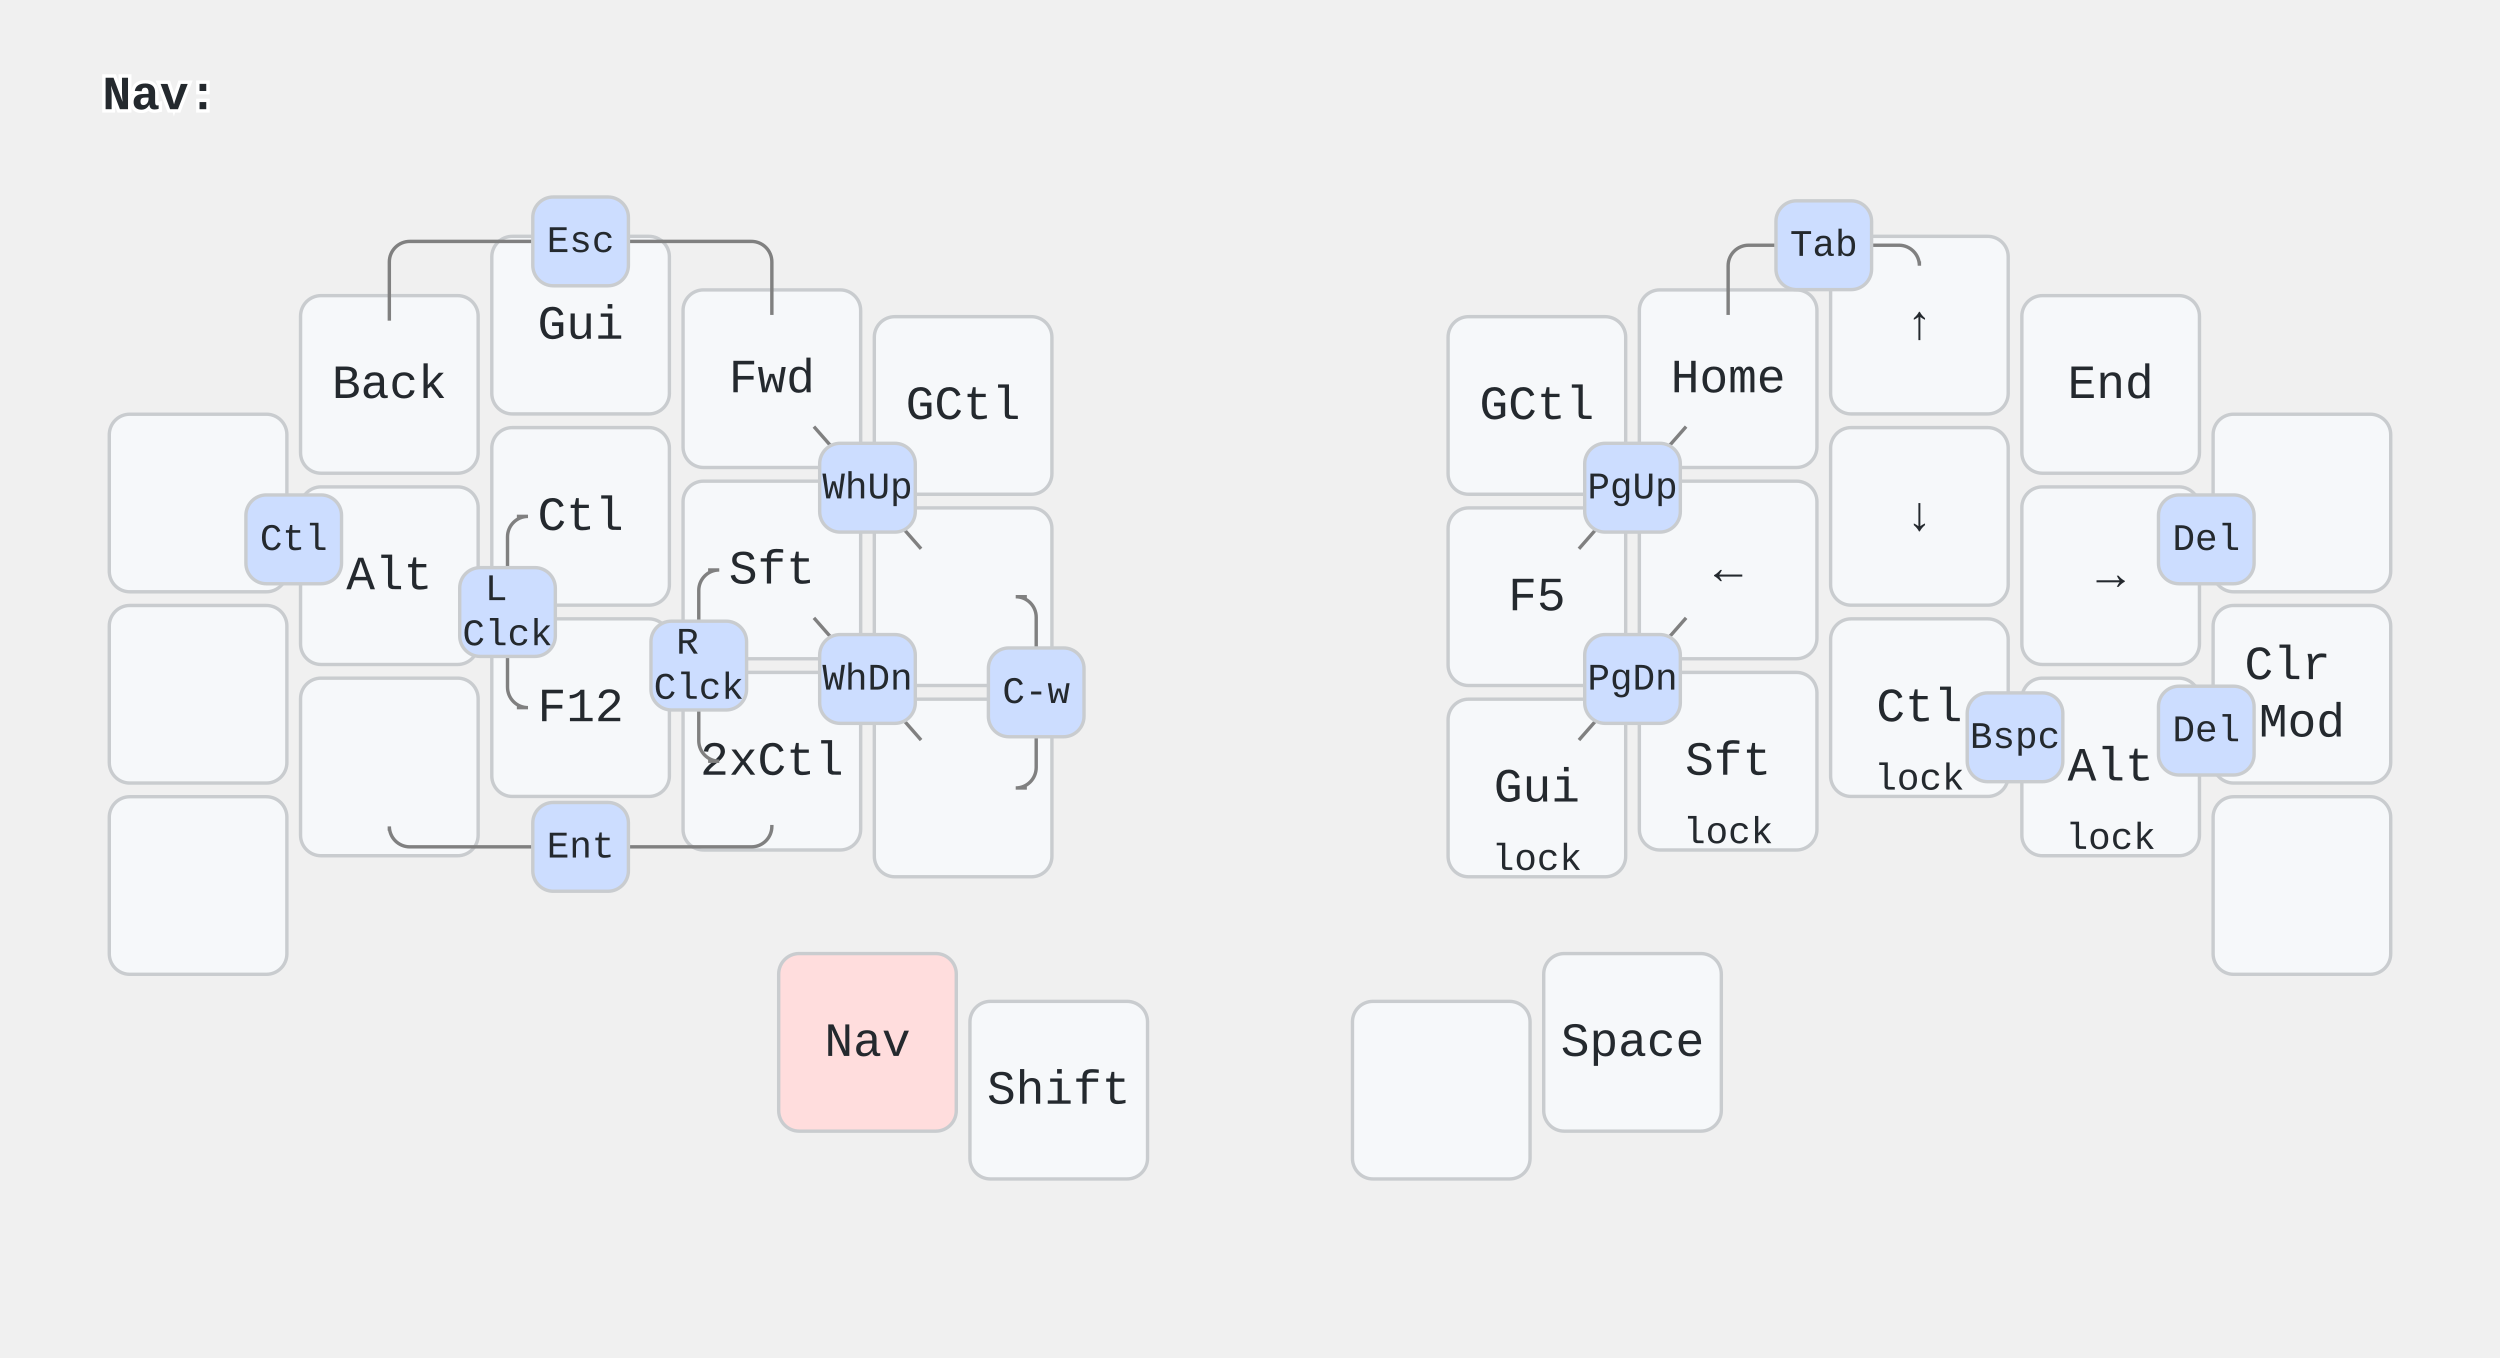
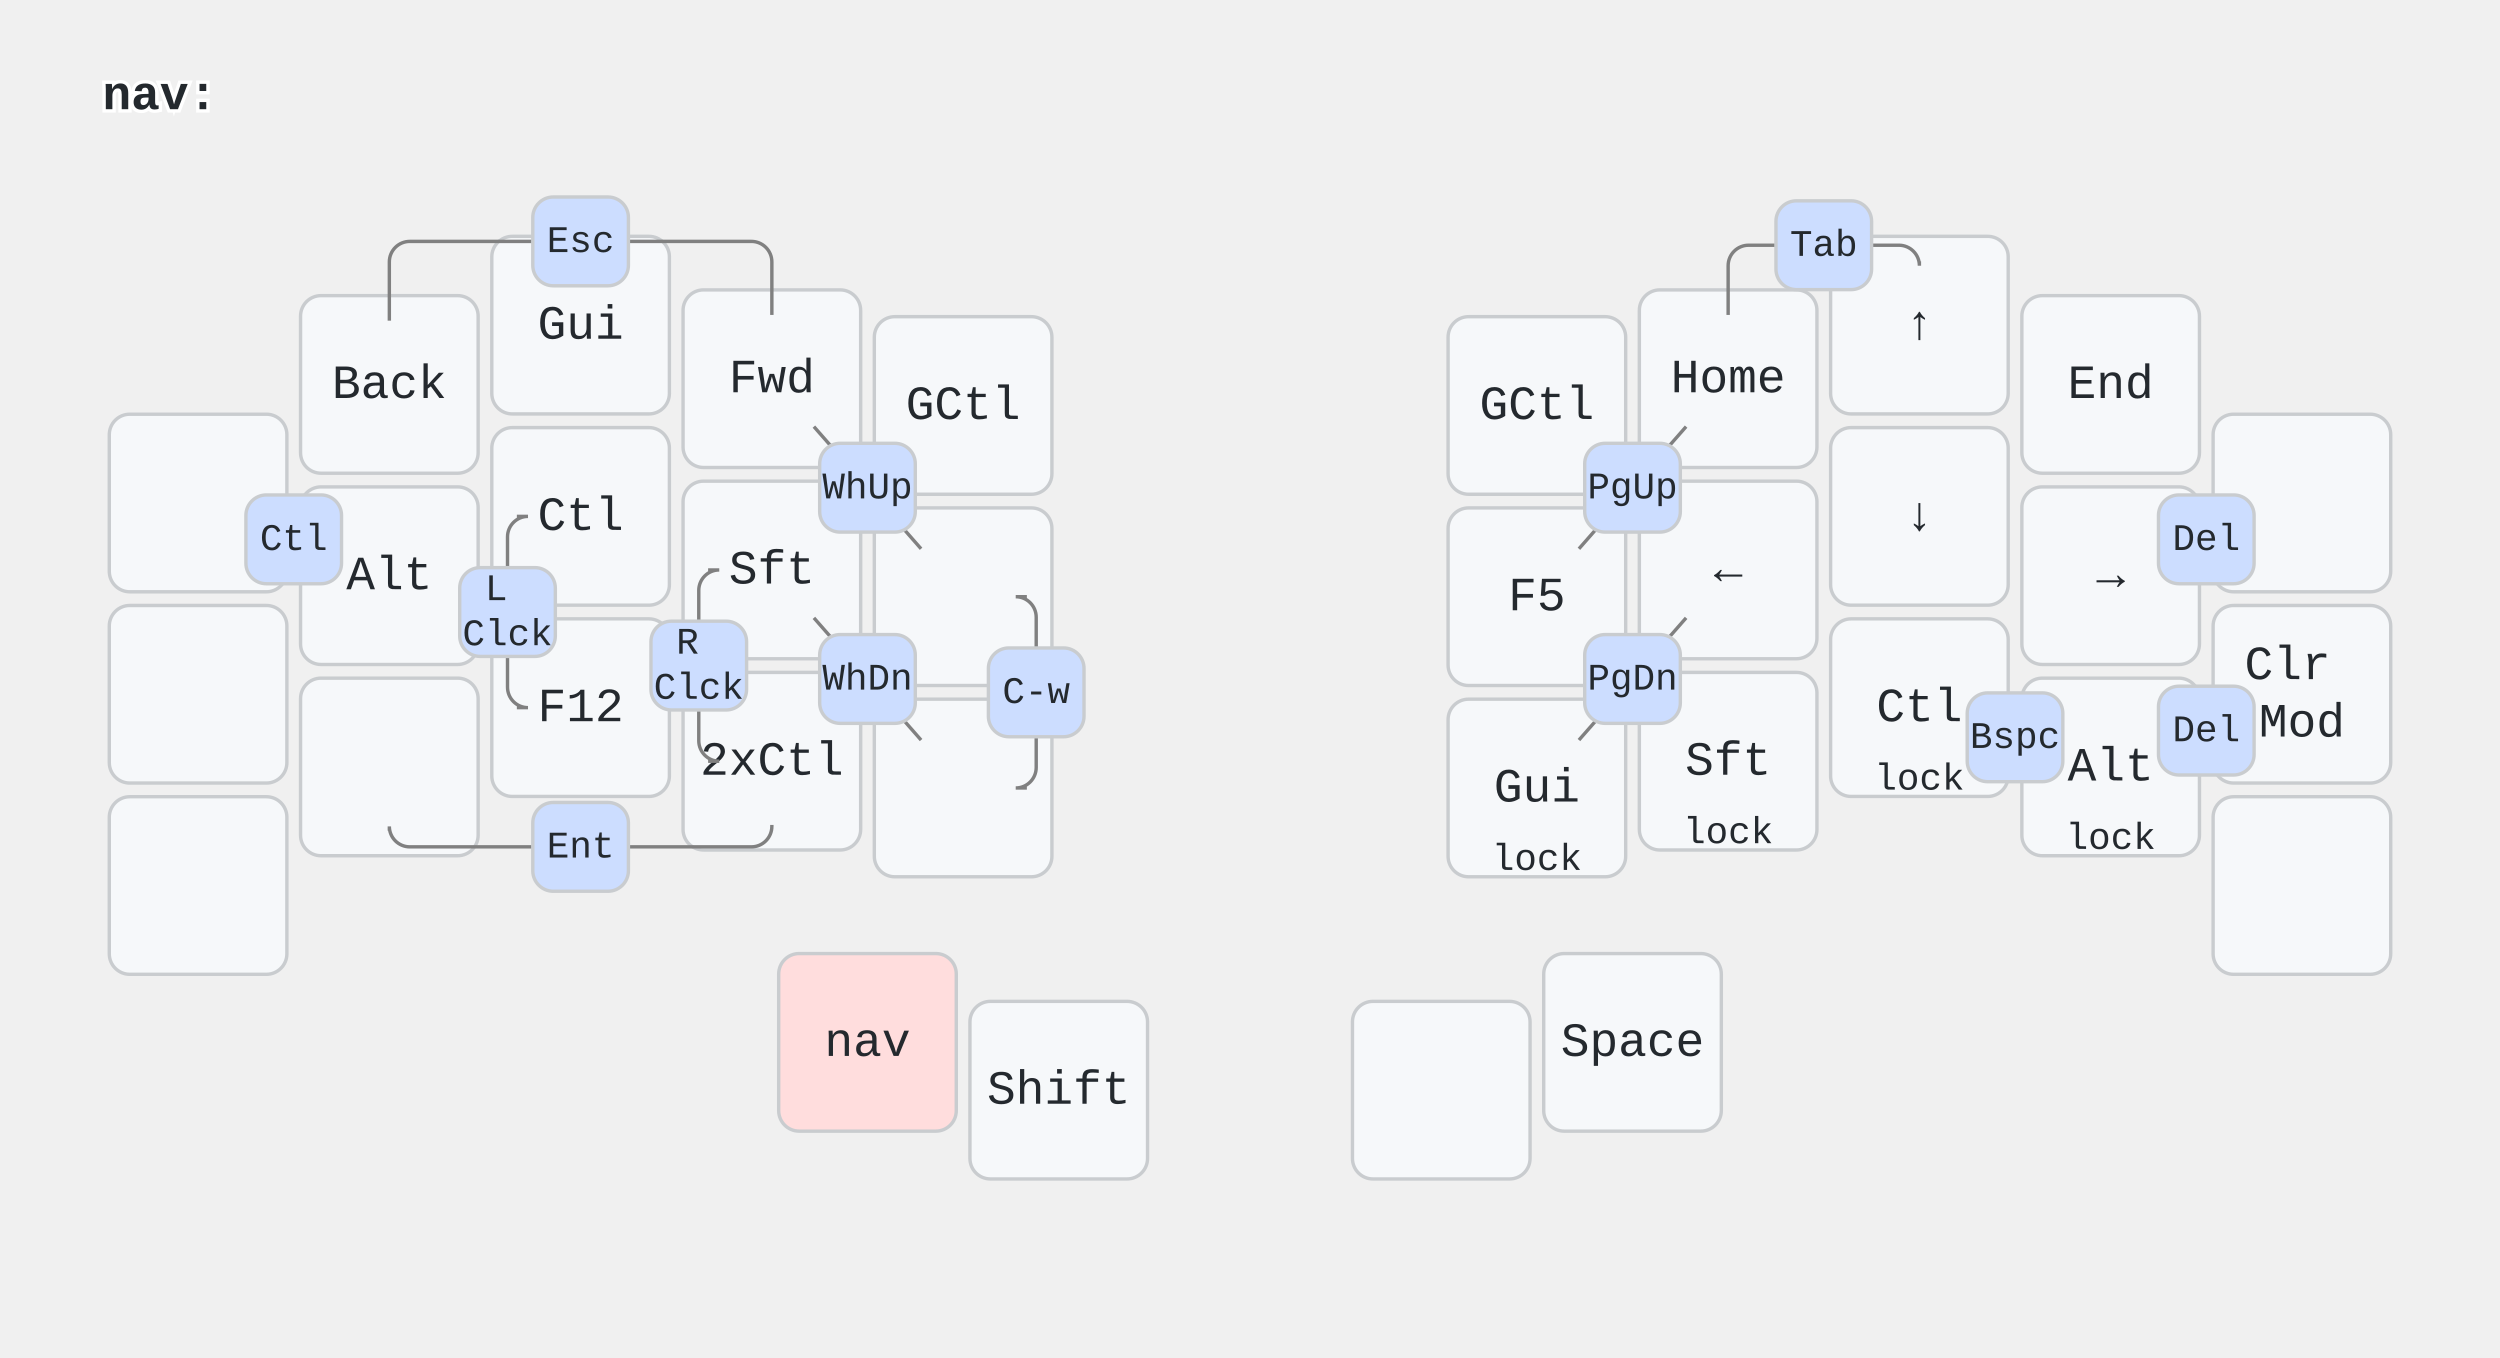
<svg xmlns="http://www.w3.org/2000/svg" width="732.0" height="397.6" viewBox="0 0 732.0 397.6">
  <style>/* font and background color specifications */
svg {
    font-family: SFMono-Regular,Consolas,Liberation Mono,Menlo,monospace;
    font-size: 14px;
    font-kerning: normal;
    text-rendering: optimizeLegibility;
    fill: #24292e;
}

/* default key styling */
rect {
    fill: #f6f8fa;
    stroke: #c9cccf;
    stroke-width: 1;
}

/* color accent for combo boxes */
rect.combo {
    fill: #cdf;
}

/* color accent for held keys */
rect.held, rect.combo.held {
    fill: #fdd;
}

/* color accent for ghost (optional) keys */
rect.ghost, rect.combo.ghost {
    fill: #ddd;
}

text {
    text-anchor: middle;
    dominant-baseline: middle;
}

/* styling for layer labels */
text.label {
    font-weight: bold;
    text-anchor: start;
    stroke: white;
    stroke-width: 2;
    paint-order: stroke;
}

/* styling for combo tap, and key hold/shifted label text */
text.combo, text.hold, text.shifted {
    font-size: 11px;
}

text.hold {
    text-anchor: middle;
    dominant-baseline: auto;
}

text.shifted {
    text-anchor: middle;
    dominant-baseline: hanging;
}

/* styling for hold/shifted label text in combo box */
text.combo.hold, text.combo.shifted {
    font-size: 8px;
}

/* styling for combo dendrons */
path {
    stroke-width: 1;
    stroke: gray;
    fill: none;
}
</style>
-   <g class="layer-Nav">
-     <text x="30.0" y="28.0" class="label">Nav:</text>
+   <g class="layer-nav">
+     <text x="30.0" y="28.0" class="label">nav:</text>
    <rect rx="6.0" ry="6.0" x="32.0" y="121.28" width="52.0" height="52.0" class="" />
    <rect rx="6.0" ry="6.0" x="88.0" y="86.56" width="52.0" height="52.0" class="" />
    <text x="114.0" y="112.56" class="tap">Back</text>
    <rect rx="6.0" ry="6.0" x="144.0" y="69.2" width="52.0" height="52.0" class="" />
    <text x="170.0" y="95.2" class="tap">Gui</text>
    <rect rx="6.0" ry="6.0" x="200.0" y="84.88" width="52.0" height="52.0" class="" />
    <text x="226.0" y="110.88" class="tap">Fwd</text>
    <rect rx="6.0" ry="6.0" x="256.0" y="92.72" width="52.0" height="52.0" class="" />
    <text x="282.0" y="118.72" class="tap">GCtl</text>
    <rect rx="6.0" ry="6.0" x="424.0" y="92.72" width="52.0" height="52.0" class="" />
    <text x="450.0" y="118.72" class="tap">GCtl</text>
    <rect rx="6.0" ry="6.0" x="480.0" y="84.88" width="52.0" height="52.0" class="" />
    <text x="506.0" y="110.88" class="tap">Home</text>
    <rect rx="6.0" ry="6.0" x="536.0" y="69.2" width="52.0" height="52.0" class="" />
    <text x="562.0" y="95.2" class="tap">↑</text>
    <rect rx="6.0" ry="6.0" x="592.0" y="86.56" width="52.0" height="52.0" class="" />
    <text x="618.0" y="112.56" class="tap">End</text>
    <rect rx="6.0" ry="6.0" x="648.0" y="121.28" width="52.0" height="52.0" class="" />
    <rect rx="6.0" ry="6.0" x="32.0" y="177.28" width="52.0" height="52.0" class="" />
    <rect rx="6.0" ry="6.0" x="88.0" y="142.56" width="52.0" height="52.0" class="" />
    <text x="114.0" y="168.56" class="tap">Alt</text>
    <rect rx="6.0" ry="6.0" x="144.0" y="125.2" width="52.0" height="52.0" class="" />
    <text x="170.0" y="151.2" class="tap">Ctl</text>
    <rect rx="6.0" ry="6.0" x="200.0" y="140.88" width="52.0" height="52.0" class="" />
    <text x="226.0" y="166.88" class="tap">Sft</text>
    <rect rx="6.0" ry="6.0" x="256.0" y="148.72" width="52.0" height="52.0" class="" />
    <rect rx="6.0" ry="6.0" x="424.0" y="148.72" width="52.0" height="52.0" class="" />
    <text x="450.0" y="174.72" class="tap">F5</text>
    <rect rx="6.0" ry="6.0" x="480.0" y="140.88" width="52.0" height="52.0" class="" />
    <text x="506.0" y="166.88" class="tap">←</text>
    <rect rx="6.0" ry="6.0" x="536.0" y="125.2" width="52.0" height="52.0" class="" />
    <text x="562.0" y="151.2" class="tap">↓</text>
    <rect rx="6.0" ry="6.0" x="592.0" y="142.56" width="52.0" height="52.0" class="" />
    <text x="618.0" y="168.56" class="tap">→</text>
    <rect rx="6.0" ry="6.0" x="648.0" y="177.28" width="52.0" height="52.0" class="" />
    <text x="674.0" y="203.28" class="tap">
      <tspan x="674.0" dy="-0.6em">Clr</tspan>
      <tspan x="674.0" dy="1.2em">Mod</tspan>
    </text>
    <rect rx="6.0" ry="6.0" x="32.0" y="233.28" width="52.0" height="52.0" class="" />
    <rect rx="6.0" ry="6.0" x="88.0" y="198.56" width="52.0" height="52.0" class="" />
    <rect rx="6.0" ry="6.0" x="144.0" y="181.2" width="52.0" height="52.0" class="" />
    <text x="170.0" y="207.2" class="tap">F12</text>
    <rect rx="6.0" ry="6.0" x="200.0" y="196.88" width="52.0" height="52.0" class="" />
    <text x="226.0" y="222.88" class="tap">2xCtl</text>
    <rect rx="6.0" ry="6.0" x="256.0" y="204.72" width="52.0" height="52.0" class="" />
    <rect rx="6.0" ry="6.0" x="424.0" y="204.72" width="52.0" height="52.0" class="" />
    <text x="450.0" y="230.72" class="tap">Gui</text>
    <text x="450.0" y="254.72" class="hold">lock</text>
    <rect rx="6.0" ry="6.0" x="480.0" y="196.88" width="52.0" height="52.0" class="" />
    <text x="506.0" y="222.88" class="tap">Sft</text>
    <text x="506.0" y="246.88" class="hold">lock</text>
    <rect rx="6.0" ry="6.0" x="536.0" y="181.2" width="52.0" height="52.0" class="" />
    <text x="562.0" y="207.2" class="tap">Ctl</text>
    <text x="562.0" y="231.2" class="hold">lock</text>
    <rect rx="6.0" ry="6.0" x="592.0" y="198.56" width="52.0" height="52.0" class="" />
    <text x="618.0" y="224.56" class="tap">Alt</text>
    <text x="618.0" y="248.56" class="hold">lock</text>
    <rect rx="6.0" ry="6.0" x="648.0" y="233.28" width="52.0" height="52.0" class="" />
    <rect rx="6.0" ry="6.0" x="228.0" y="279.2" width="52.0" height="52.0" class="held" />
-     <text x="254.0" y="305.2" class="held tap">Nav</text>
+     <text x="254.0" y="305.2" class="held tap">nav</text>
    <rect rx="6.0" ry="6.0" x="284.0" y="293.2" width="52.0" height="52.0" class="" />
    <text x="310.0" y="319.2" class="tap">Shift</text>
    <rect rx="6.0" ry="6.0" x="396.0" y="293.2" width="52.0" height="52.0" class="" />
    <rect rx="6.0" ry="6.0" x="452.0" y="279.2" width="52.0" height="52.0" class="" />
    <text x="478.0" y="305.2" class="tap">Space</text>
    <path d="M170.0,70.68 h-50.0 a6.0,6.0 0 0 0 -6.0,6.0 v17.213" />
    <path d="M170.0,70.68 h50.0 a6.0,6.0 0 0 1 6.0,6.0 v15.533" />
    <rect rx="6.0" ry="6.0" x="156.0" y="57.68" width="28.0" height="26.0" class="combo" />
    <text x="170.0" y="70.68" class="combo">Esc</text>
    <path d="M534.0,71.8 h-22.0 a6.0,6.0 0 0 0 -6.0,6.0 v14.413" />
    <path d="M534.0,71.8 h22.0 a6.0,6.0 0 0 1 6.0,6.0 v-1.267" />
    <rect rx="6.0" ry="6.0" x="520.0" y="58.8" width="28.0" height="26.0" class="combo" />
    <text x="534.0" y="71.8" class="combo">Tab</text>
    <path d="M170.0,247.96 h-50.0 a6.0,6.0 0 0 1 -6.0,-6.0 v1.267" />
    <path d="M170.0,247.96 h50.0 a6.0,6.0 0 0 0 6.0,-6.0 v-0.413" />
    <rect rx="6.0" ry="6.0" x="156.0" y="234.96" width="28.0" height="26.0" class="combo" />
    <text x="170.0" y="247.96" class="combo">Ent</text>
    <rect rx="6.0" ry="6.0" x="576.0" y="202.88" width="28.0" height="26.0" class="combo" />
    <text x="590.0" y="215.88" class="combo">Bspc</text>
    <path d="M148.6,179.2 v-22.0 a6.0,6.0 0 0 1 6.0,-6.0 h-3.267" />
    <path d="M148.6,179.2 v22.0 a6.0,6.0 0 0 0 6.0,6.0 h-3.267" />
    <rect rx="6.0" ry="6.0" x="134.6" y="166.2" width="28.0" height="26.0" class="combo" />
    <text x="148.6" y="179.2" class="combo">
      <tspan x="148.6" dy="-0.6em">L</tspan>
      <tspan x="148.6" dy="1.2em">Clck</tspan>
    </text>
    <path d="M204.6,194.88 v-22.0 a6.0,6.0 0 0 1 6.0,-6.0 h-3.267" />
    <path d="M204.6,194.88 v22.0 a6.0,6.0 0 0 0 6.0,6.0 h-3.267" />
    <rect rx="6.0" ry="6.0" x="190.6" y="181.88" width="28.0" height="26.0" class="combo" />
    <text x="204.6" y="194.88" class="combo">
      <tspan x="204.6" dy="-0.6em">R</tspan>
      <tspan x="204.6" dy="1.2em">Clck</tspan>
    </text>
    <path d="M303.4,202.72 v-22 a6.0,6.0 0 0 0 -6.0,-6.0 h3.267" />
    <path d="M303.4,202.72 v22.0 a6.0,6.0 0 0 1 -6.0,6.0 h3.267" />
    <rect rx="6.0" ry="6.0" x="289.4" y="189.72" width="28.0" height="26.0" class="combo" />
    <text x="303.4" y="202.72" class="combo">C-w</text>
    <path d="M86.0,157.92 l-10.551,-4.009" />
    <path d="M86.0,157.92 l10.551,4.009" />
    <rect rx="6.0" ry="6.0" x="72.0" y="144.92" width="28.0" height="26.0" class="combo" />
    <text x="86.0" y="157.92" class="combo">Ctl</text>
    <path d="M254.0,142.8 l-15.69,-17.887" />
    <path d="M254.0,142.8 l15.69,17.887" />
    <rect rx="6.0" ry="6.0" x="240.0" y="129.8" width="28.0" height="26.0" class="combo" />
    <text x="254.0" y="142.8" class="combo">WhUp</text>
    <path d="M478.0,142.8 l15.69,-17.887" />
    <path d="M478.0,142.8 l-15.69,17.887" />
    <rect rx="6.0" ry="6.0" x="464.0" y="129.8" width="28.0" height="26.0" class="combo" />
    <text x="478.0" y="142.8" class="combo">PgUp</text>
    <path d="M646.0,157.92 l10.551,-4.009" />
    <path d="M646.0,157.92 l-10.551,4.009" />
    <rect rx="6.0" ry="6.0" x="632.0" y="144.92" width="28.0" height="26.0" class="combo" />
    <text x="646.0" y="157.92" class="combo">Del</text>
    <path d="M254.0,198.8 l-15.69,-17.887" />
    <path d="M254.0,198.8 l15.69,17.887" />
    <rect rx="6.0" ry="6.0" x="240.0" y="185.8" width="28.0" height="26.0" class="combo" />
    <text x="254.0" y="198.8" class="combo">WhDn</text>
    <path d="M478.0,198.8 l15.69,-17.887" />
    <path d="M478.0,198.8 l-15.69,17.887" />
    <rect rx="6.0" ry="6.0" x="464.0" y="185.8" width="28.0" height="26.0" class="combo" />
    <text x="478.0" y="198.8" class="combo">PgDn</text>
    <path d="M646.0,213.92 l10.551,-4.009" />
    <path d="M646.0,213.92 l-10.551,4.009" />
    <rect rx="6.0" ry="6.0" x="632.0" y="200.92" width="28.0" height="26.0" class="combo" />
    <text x="646.0" y="213.92" class="combo">Del</text>
  </g>
</svg>
